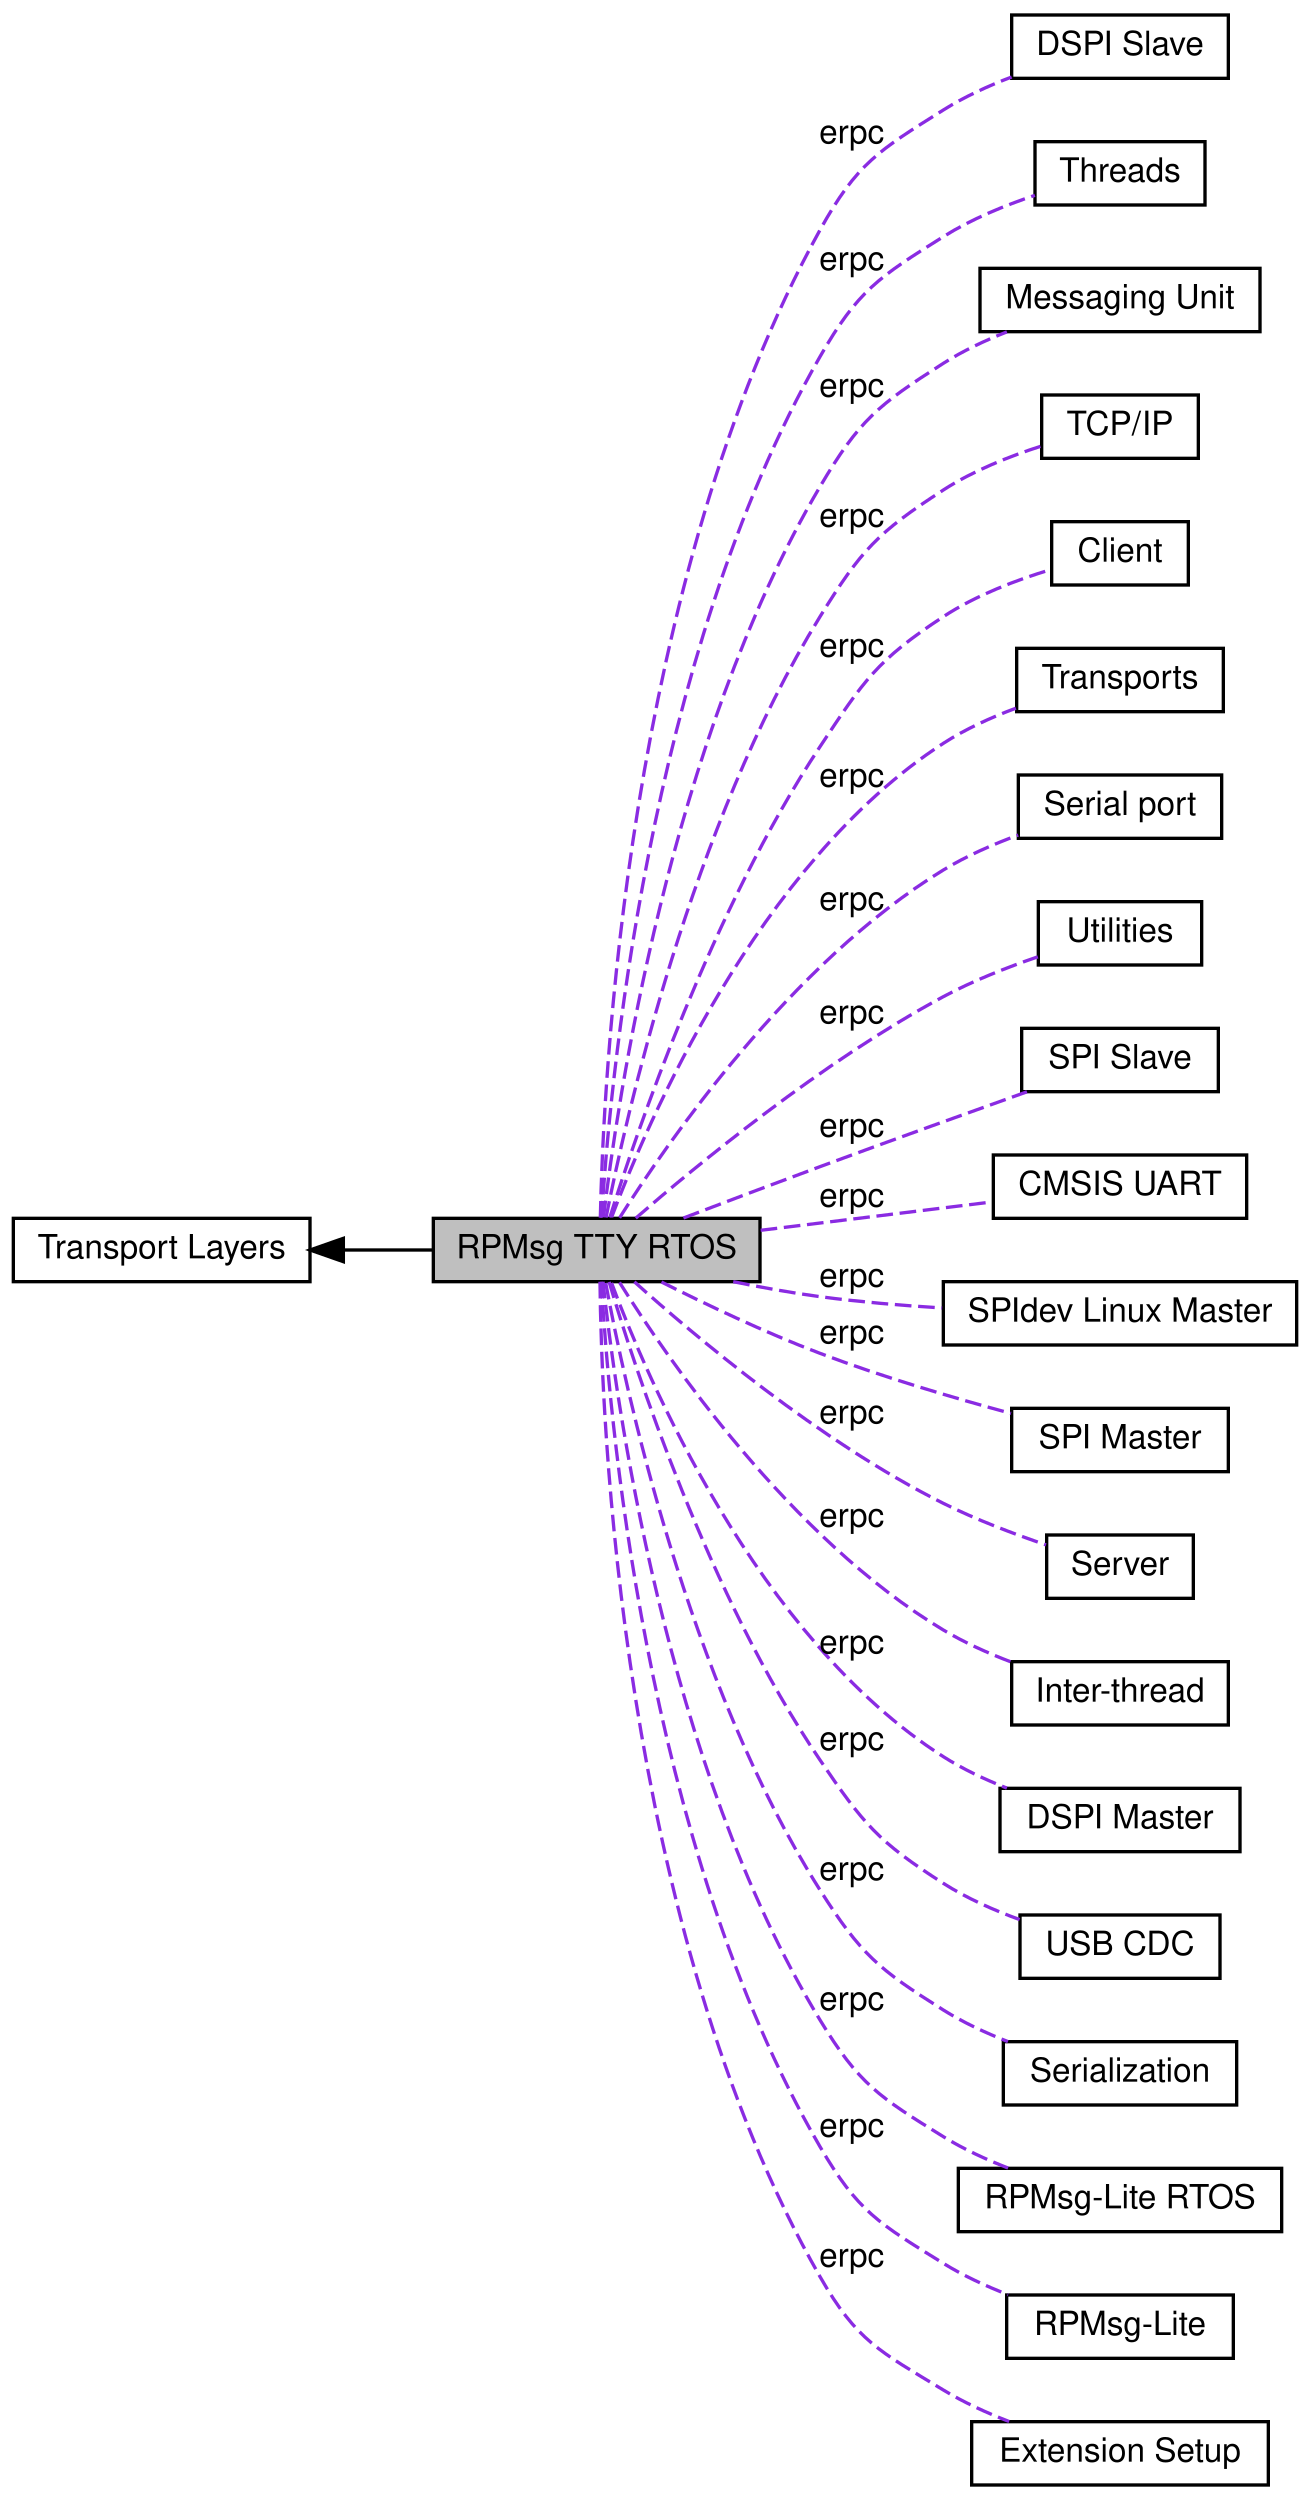
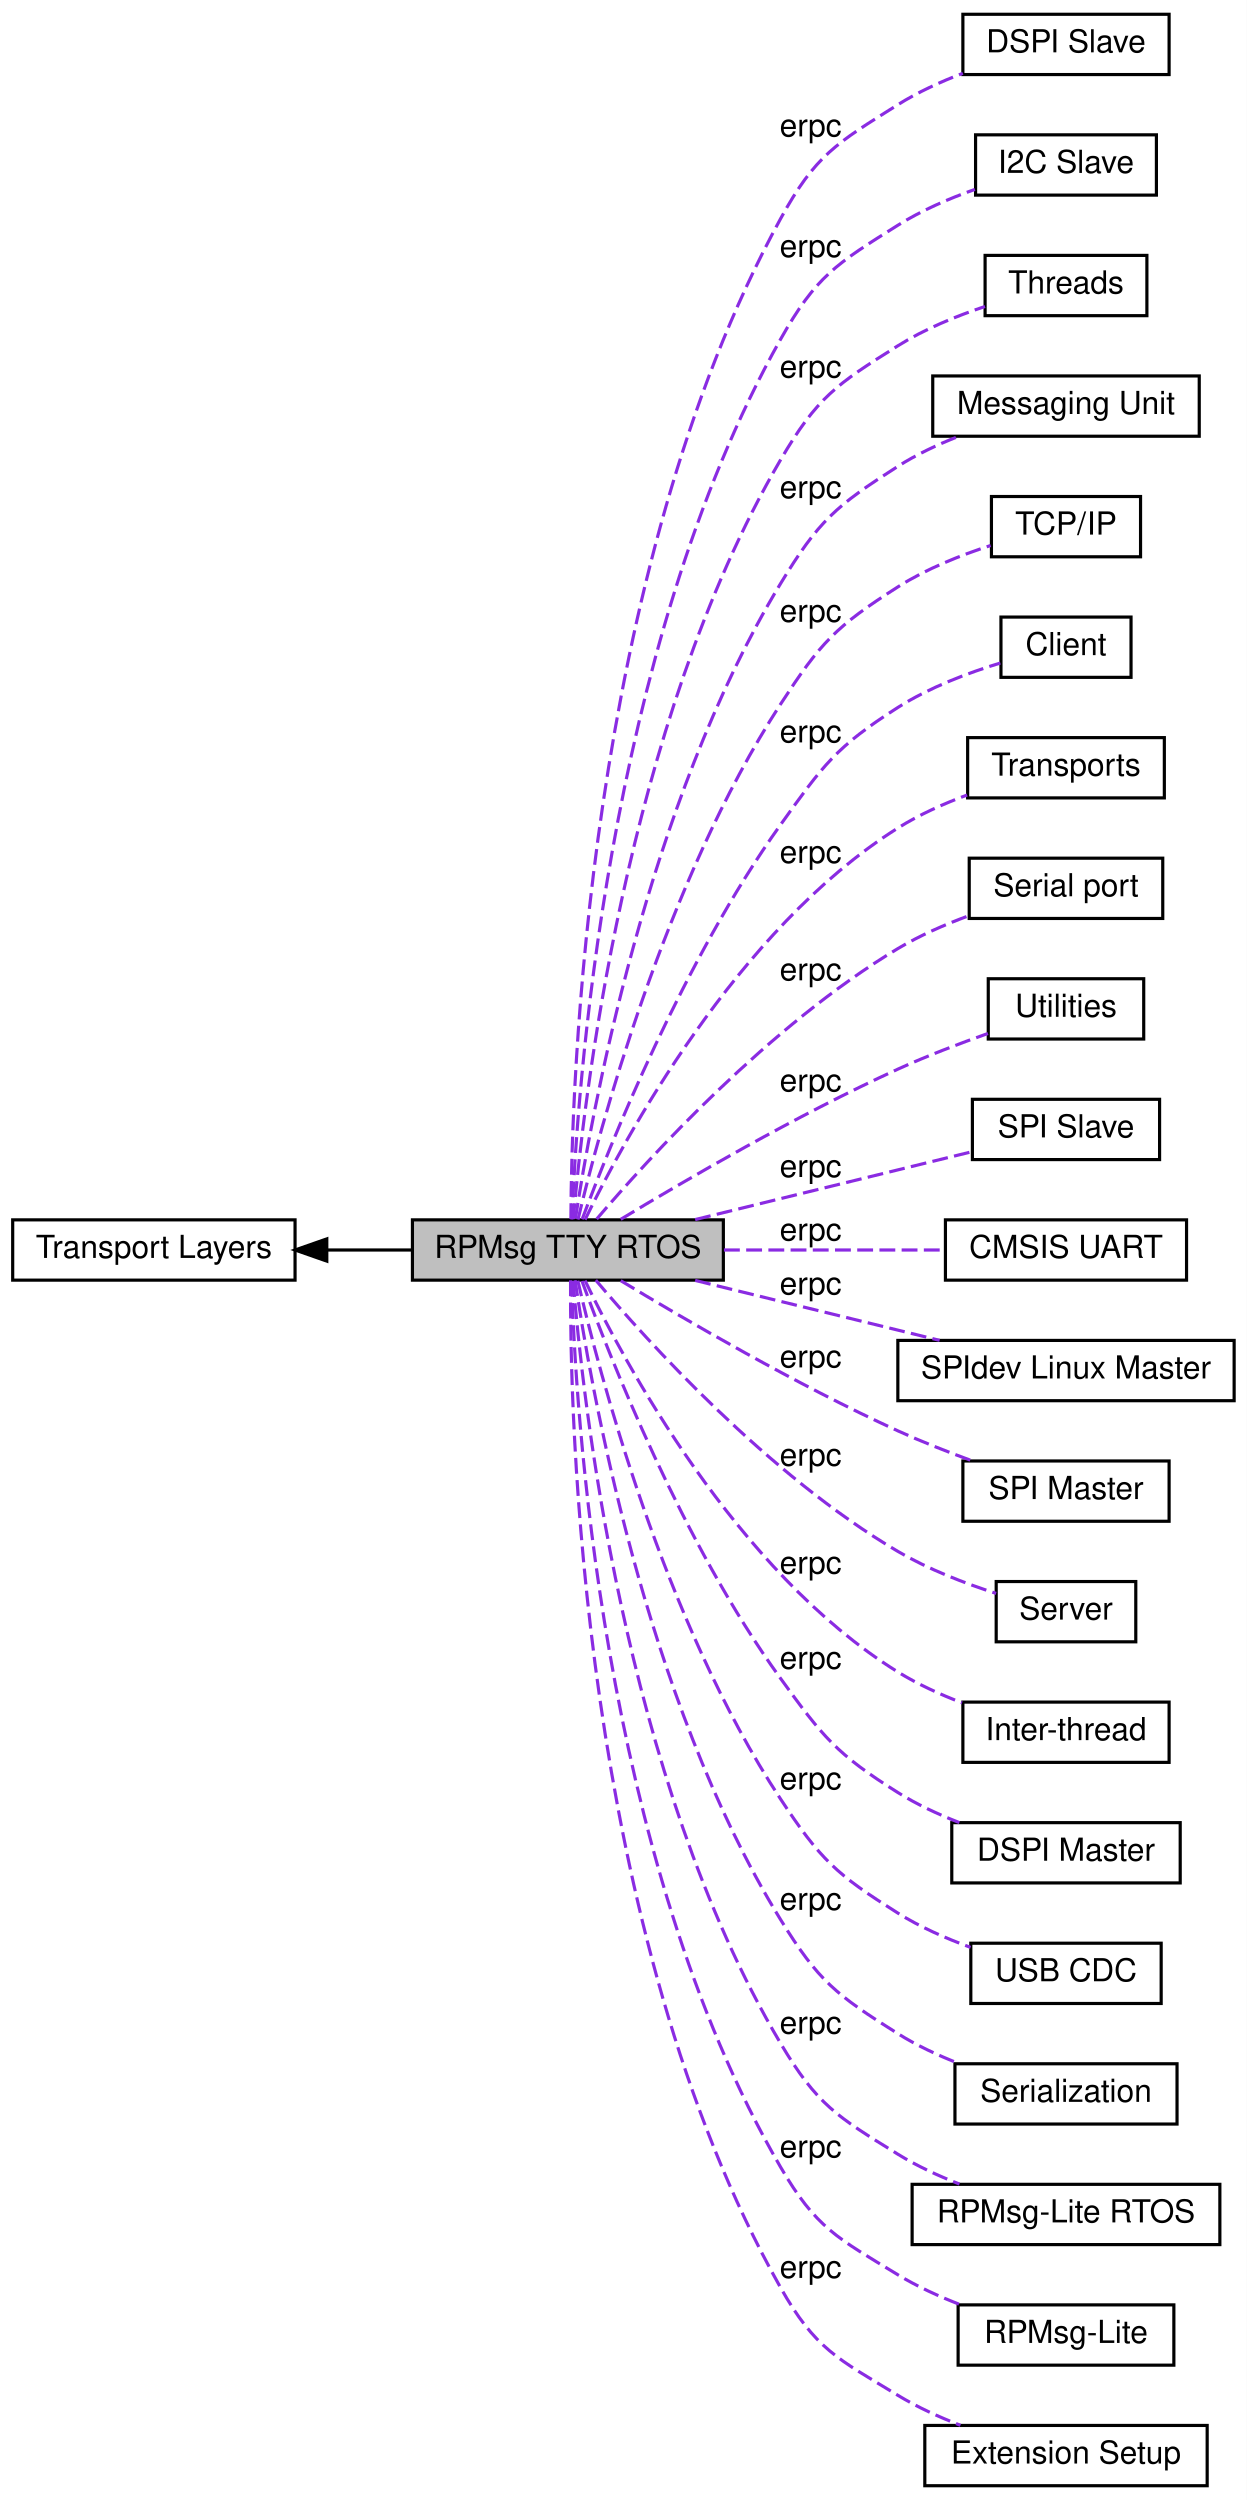
- <svg xmlns="http://www.w3.org/2000/svg" xmlns:xlink="http://www.w3.org/1999/xlink" width="393pt" height="750pt" viewBox="0.00 0.00 393.00 750.00">
-   <g id="graph0" class="graph" transform="scale(1 1) rotate(0) translate(4 746)">
-     <polygon fill="white" stroke="none" points="-4,4 -4,-746 389,-746 389,4 -4,4" />
+ <svg xmlns="http://www.w3.org/2000/svg" xmlns:xlink="http://www.w3.org/1999/xlink" width="393pt" height="788pt" viewBox="0.00 0.00 393.00 788.00">
+   <g id="graph0" class="graph" transform="scale(1 1) rotate(0) translate(4 784)">
+     <polygon fill="white" stroke="none" points="-4,4 -4,-784 389,-784 389,4 -4,4" />
    <g id="node1" class="node">
      <g id="a_node1">
        <a xlink:href="group__transports.html" target="_top" xlink:title="Transport layer classes. ">
-           <polygon fill="white" stroke="black" points="0,-361.5 0,-380.5 89,-380.5 89,-361.5 0,-361.5" />
-           <text text-anchor="middle" x="44.5" y="-368.5" font-family="Helvetica,sans-Serif" font-size="10.00">Transport Layers</text>
-         </a>
-       </g>
-     </g>
-     <g id="node14" class="node">
-       <polygon fill="#bfbfbf" stroke="black" points="126,-361.5 126,-380.5 224,-380.5 224,-361.5 126,-361.5" />
-       <text text-anchor="middle" x="175" y="-368.5" font-family="Helvetica,sans-Serif" font-size="10.00">RPMsg TTY RTOS</text>
+           <polygon fill="white" stroke="black" points="0,-380.5 0,-399.5 89,-399.5 89,-380.5 0,-380.5" />
+           <text text-anchor="middle" x="44.5" y="-387.5" font-family="Helvetica,sans-Serif" font-size="10.00">Transport Layers</text>
+         </a>
+       </g>
+     </g>
+     <g id="node15" class="node">
+       <polygon fill="#bfbfbf" stroke="black" points="126,-380.5 126,-399.5 224,-399.5 224,-380.5 126,-380.5" />
+       <text text-anchor="middle" x="175" y="-387.5" font-family="Helvetica,sans-Serif" font-size="10.00">RPMsg TTY RTOS</text>
    </g>
    <g id="edge1" class="edge">
-       <path fill="none" stroke="black" d="M99.163,-371C107.959,-371 117.027,-371 125.683,-371" />
-       <polygon fill="black" stroke="black" points="99.004,-367.5 89.004,-371 99.004,-374.5 99.004,-367.5" />
+       <path fill="none" stroke="black" d="M99.163,-390C107.959,-390 117.027,-390 125.683,-390" />
+       <polygon fill="black" stroke="black" points="99.004,-386.5 89.004,-390 99.004,-393.5 99.004,-386.5" />
    </g>
    <g id="node2" class="node">
      <g id="a_node2">
-         <a xlink:href="group__dspi__slave__transport.html" target="_top" xlink:title="Kinetis SDK DSPI slave driver transport. ">
-           <polygon fill="white" stroke="black" points="299.5,-722.5 299.5,-741.5 364.5,-741.5 364.5,-722.5 299.5,-722.5" />
-           <text text-anchor="middle" x="332" y="-729.5" font-family="Helvetica,sans-Serif" font-size="10.00">DSPI Slave</text>
+         <a xlink:href="group__dspi__slave__transport.html" target="_top" xlink:title="MCUXpressoSDK DSPI slave driver transport. ">
+           <polygon fill="white" stroke="black" points="299.5,-760.5 299.5,-779.5 364.5,-779.5 364.5,-760.5 299.5,-760.5" />
+           <text text-anchor="middle" x="332" y="-767.5" font-family="Helvetica,sans-Serif" font-size="10.00">DSPI Slave</text>
        </a>
      </g>
    </g>
    <g id="node3" class="node">
      <g id="a_node3">
+         <a xlink:href="group__i2c__slave__transport.html" target="_top" xlink:title="MCUXpressoSDK I2C slave driver transport. ">
+           <polygon fill="white" stroke="black" points="303.5,-722.5 303.5,-741.5 360.5,-741.5 360.5,-722.5 303.5,-722.5" />
+           <text text-anchor="middle" x="332" y="-729.5" font-family="Helvetica,sans-Serif" font-size="10.00">I2C Slave</text>
+         </a>
+       </g>
+     </g>
+     <g id="node4" class="node">
+       <g id="a_node4">
        <a xlink:href="group__port__threads.html" target="_top" xlink:title="Threading model. ">
          <polygon fill="white" stroke="black" points="306.5,-684.5 306.5,-703.5 357.5,-703.5 357.5,-684.5 306.5,-684.5" />
          <text text-anchor="middle" x="332" y="-691.5" font-family="Helvetica,sans-Serif" font-size="10.00">Threads</text>
        </a>
      </g>
    </g>
-     <g id="node4" class="node">
-       <g id="a_node4">
+     <g id="node5" class="node">
+       <g id="a_node5">
        <a xlink:href="group__mu__transport.html" target="_top" xlink:title="Messaging Unit transport. ">
          <polygon fill="white" stroke="black" points="290,-646.5 290,-665.5 374,-665.5 374,-646.5 290,-646.5" />
          <text text-anchor="middle" x="332" y="-653.5" font-family="Helvetica,sans-Serif" font-size="10.00">Messaging Unit</text>
        </a>
      </g>
    </g>
-     <g id="node5" class="node">
-       <g id="a_node5">
+     <g id="node6" class="node">
+       <g id="a_node6">
        <a xlink:href="group__tcp__transport.html" target="_top" xlink:title="Simple TCP/IP transport. ">
          <polygon fill="white" stroke="black" points="308.5,-608.5 308.5,-627.5 355.5,-627.5 355.5,-608.5 308.5,-608.5" />
          <text text-anchor="middle" x="332" y="-615.5" font-family="Helvetica,sans-Serif" font-size="10.00">TCP/IP</text>
        </a>
      </g>
    </g>
-     <g id="node6" class="node">
-       <g id="a_node6">
+     <g id="node7" class="node">
+       <g id="a_node7">
        <a xlink:href="group__infra__client.html" target="_top" xlink:title="Client classes. ">
          <polygon fill="white" stroke="black" points="311.5,-570.5 311.5,-589.5 352.5,-589.5 352.5,-570.5 311.5,-570.5" />
          <text text-anchor="middle" x="332" y="-577.5" font-family="Helvetica,sans-Serif" font-size="10.00">Client</text>
        </a>
      </g>
    </g>
-     <g id="node7" class="node">
-       <g id="a_node7">
+     <g id="node8" class="node">
+       <g id="a_node8">
        <a xlink:href="group__infra__transport.html" target="_top" xlink:title="Superclasses for building transports. ">
          <polygon fill="white" stroke="black" points="301,-532.5 301,-551.5 363,-551.5 363,-532.5 301,-532.5" />
          <text text-anchor="middle" x="332" y="-539.5" font-family="Helvetica,sans-Serif" font-size="10.00">Transports</text>
        </a>
      </g>
    </g>
-     <g id="node8" class="node">
-       <g id="a_node8">
+     <g id="node9" class="node">
+       <g id="a_node9">
        <a xlink:href="group__serial__transport.html" target="_top" xlink:title="POSIX and Win32 serial port transport. ">
          <polygon fill="white" stroke="black" points="301.5,-494.5 301.5,-513.5 362.5,-513.5 362.5,-494.5 301.5,-494.5" />
          <text text-anchor="middle" x="332" y="-501.5" font-family="Helvetica,sans-Serif" font-size="10.00">Serial port</text>
        </a>
      </g>
    </g>
-     <g id="node9" class="node">
-       <g id="a_node9">
+     <g id="node10" class="node">
+       <g id="a_node10">
        <a xlink:href="group__infra__utility.html" target="_top" xlink:title="Utility code used by the infrastructure. ">
          <polygon fill="white" stroke="black" points="307.5,-456.5 307.5,-475.5 356.5,-475.5 356.5,-456.5 307.5,-456.5" />
          <text text-anchor="middle" x="332" y="-463.5" font-family="Helvetica,sans-Serif" font-size="10.00">Utilities</text>
        </a>
      </g>
    </g>
-     <g id="node10" class="node">
-       <g id="a_node10">
-         <a xlink:href="group__spi__slave__transport.html" target="_top" xlink:title="Kinetis SDK SPI slave driver transport. ">
+     <g id="node11" class="node">
+       <g id="a_node11">
+         <a xlink:href="group__spi__slave__transport.html" target="_top" xlink:title="MCUXpressoSDK SPI slave driver transport. ">
          <polygon fill="white" stroke="black" points="302.5,-418.5 302.5,-437.5 361.5,-437.5 361.5,-418.5 302.5,-418.5" />
          <text text-anchor="middle" x="332" y="-425.5" font-family="Helvetica,sans-Serif" font-size="10.00">SPI Slave</text>
        </a>
      </g>
    </g>
-     <g id="node11" class="node">
-       <g id="a_node11">
+     <g id="node12" class="node">
+       <g id="a_node12">
        <a xlink:href="group__uart__transport.html" target="_top" xlink:title="CMSIS UART driver transport. ">
          <polygon fill="white" stroke="black" points="294,-380.5 294,-399.5 370,-399.5 370,-380.5 294,-380.5" />
          <text text-anchor="middle" x="332" y="-387.5" font-family="Helvetica,sans-Serif" font-size="10.00">CMSIS UART</text>
        </a>
      </g>
    </g>
-     <g id="node12" class="node">
-       <g id="a_node12">
+     <g id="node13" class="node">
+       <g id="a_node13">
        <a xlink:href="group__spidev__master__transport.html" target="_top" xlink:title="SPIdev Linux transport. ">
          <polygon fill="white" stroke="black" points="279,-342.5 279,-361.5 385,-361.5 385,-342.5 279,-342.5" />
          <text text-anchor="middle" x="332" y="-349.5" font-family="Helvetica,sans-Serif" font-size="10.00">SPIdev Linux Master</text>
        </a>
      </g>
    </g>
-     <g id="node13" class="node">
-       <g id="a_node13">
-         <a xlink:href="group__spi__master__transport.html" target="_top" xlink:title="Kinetis SDK SPI master driver transport. ">
+     <g id="node14" class="node">
+       <g id="a_node14">
+         <a xlink:href="group__spi__master__transport.html" target="_top" xlink:title="MCUXpressoSDK SPI master driver transport. ">
          <polygon fill="white" stroke="black" points="299.5,-304.5 299.5,-323.5 364.5,-323.5 364.5,-304.5 299.5,-304.5" />
          <text text-anchor="middle" x="332" y="-311.5" font-family="Helvetica,sans-Serif" font-size="10.00">SPI Master</text>
        </a>
      </g>
    </g>
    <g id="edge10" class="edge">
-       <path fill="none" stroke="blueviolet" stroke-dasharray="5,2" d="M176.101,-380.703C176.902,-420.222 183.811,-571.931 242,-677 253.116,-697.071 259.573,-700.793 279,-713 285.266,-716.938 292.468,-720.225 299.474,-722.898" />
+       <path fill="none" stroke="blueviolet" stroke-dasharray="5,2" d="M175.942,-399.739C176.098,-440.796 180.752,-602.813 242,-715 252.994,-735.138 259.573,-738.793 279,-751 285.266,-754.938 292.468,-758.225 299.474,-760.898" />
+       <text text-anchor="middle" x="251.5" y="-741" font-family="Helvetica,sans-Serif" font-size="10.00">erpc</text>
+     </g>
+     <g id="edge11" class="edge">
+       <path fill="none" stroke="blueviolet" stroke-dasharray="5,2" d="M176.276,-399.615C177.743,-437.474 186.839,-578.976 242,-677 253.252,-696.995 259.573,-700.793 279,-713 286.406,-717.653 295.117,-721.399 303.27,-724.295" />
      <text text-anchor="middle" x="251.5" y="-703" font-family="Helvetica,sans-Serif" font-size="10.00">erpc</text>
    </g>
    <g id="edge8" class="edge">
-       <path fill="none" stroke="blueviolet" stroke-dasharray="5,2" d="M176.483,-380.719C178.671,-417.15 189.951,-548.153 242,-639 253.406,-658.908 259.573,-662.793 279,-675 287.382,-680.267 297.437,-684.372 306.462,-687.396" />
+       <path fill="none" stroke="blueviolet" stroke-dasharray="5,2" d="M176.718,-399.743C179.653,-434.563 193.015,-555.223 242,-639 253.581,-658.807 259.573,-662.793 279,-675 287.382,-680.267 297.437,-684.372 306.462,-687.396" />
      <text text-anchor="middle" x="251.5" y="-665" font-family="Helvetica,sans-Serif" font-size="10.00">erpc</text>
    </g>
-     <g id="edge12" class="edge">
-       <path fill="none" stroke="blueviolet" stroke-dasharray="5,2" d="M177.058,-380.844C180.969,-413.936 196.799,-523.383 242,-600 253.817,-620.03 259.394,-624.492 279,-637 284.834,-640.722 291.5,-643.853 298.068,-646.432" />
+     <g id="edge13" class="edge">
+       <path fill="none" stroke="blueviolet" stroke-dasharray="5,2" d="M177.389,-399.892C182.134,-431.237 199.803,-530.39 242,-600 254.055,-619.887 259.394,-624.492 279,-637 284.834,-640.722 291.5,-643.853 298.068,-646.432" />
      <text text-anchor="middle" x="251.5" y="-627" font-family="Helvetica,sans-Serif" font-size="10.00">erpc</text>
    </g>
+     <g id="edge20" class="edge">
+       <path fill="none" stroke="blueviolet" stroke-dasharray="5,2" d="M178.176,-399.595C184.643,-426.772 205.596,-505.935 242,-562 254.665,-581.505 259.394,-586.492 279,-599 287.913,-604.686 298.768,-608.994 308.249,-612.058" />
+       <text text-anchor="middle" x="251.5" y="-588" font-family="Helvetica,sans-Serif" font-size="10.00">erpc</text>
+     </g>
+     <g id="edge2" class="edge">
+       <path fill="none" stroke="blueviolet" stroke-dasharray="5,2" d="M179.5,-399.687C188.039,-422.602 211.498,-481.412 242,-524 255.541,-542.907 259.394,-548.492 279,-561 288.886,-567.307 301.159,-571.917 311.299,-575.016" />
+       <text text-anchor="middle" x="251.5" y="-550" font-family="Helvetica,sans-Serif" font-size="10.00">erpc</text>
+     </g>
+     <g id="edge4" class="edge">
+       <path fill="none" stroke="blueviolet" stroke-dasharray="5,2" d="M180.423,-399.576C192.407,-424.376 228.06,-490.991 279,-523 285.673,-527.193 293.407,-530.65 300.837,-533.411" />
+       <text text-anchor="middle" x="251.5" y="-512" font-family="Helvetica,sans-Serif" font-size="10.00">erpc</text>
+     </g>
+     <g id="edge16" class="edge">
+       <path fill="none" stroke="blueviolet" stroke-dasharray="5,2" d="M184.072,-399.753C200.234,-418.704 238.505,-460.764 279,-485 285.845,-489.097 293.718,-492.534 301.232,-495.31" />
+       <text text-anchor="middle" x="251.5" y="-475" font-family="Helvetica,sans-Serif" font-size="10.00">erpc</text>
+     </g>
+     <g id="edge5" class="edge">
+       <path fill="none" stroke="blueviolet" stroke-dasharray="5,2" d="M191.661,-399.672C211.515,-411.697 247.017,-432.414 279,-447 288.095,-451.148 298.382,-455.061 307.392,-458.246" />
+       <text text-anchor="middle" x="251.5" y="-440" font-family="Helvetica,sans-Serif" font-size="10.00">erpc</text>
+     </g>
+     <g id="edge18" class="edge">
+       <path fill="none" stroke="blueviolet" stroke-dasharray="5,2" d="M215.113,-399.589C242.197,-406.229 277.649,-414.92 302.175,-420.933" />
+       <text text-anchor="middle" x="251.5" y="-413" font-family="Helvetica,sans-Serif" font-size="10.00">erpc</text>
+     </g>
+     <g id="edge21" class="edge">
+       <path fill="none" stroke="blueviolet" stroke-dasharray="5,2" d="M224.193,-390C246.588,-390 272.812,-390 293.67,-390" />
+       <text text-anchor="middle" x="251.5" y="-393" font-family="Helvetica,sans-Serif" font-size="10.00">erpc</text>
+     </g>
    <g id="edge19" class="edge">
-       <path fill="none" stroke="blueviolet" stroke-dasharray="5,2" d="M177.813,-380.737C183.554,-409.886 203.288,-498.309 242,-561 254.385,-581.056 259.212,-586.19 279,-599 287.956,-604.798 298.922,-609.14 308.47,-612.199" />
-       <text text-anchor="middle" x="251.5" y="-588" font-family="Helvetica,sans-Serif" font-size="10.00">erpc</text>
-     </g>
-     <g id="edge2" class="edge">
-       <path fill="none" stroke="blueviolet" stroke-dasharray="5,2" d="M178.955,-380.771C186.762,-405.696 209.585,-473.121 242,-522 255.205,-541.912 259.028,-547.886 279,-561 288.802,-567.436 301.071,-572.053 311.23,-575.123" />
-       <text text-anchor="middle" x="251.5" y="-549" font-family="Helvetica,sans-Serif" font-size="10.00">erpc</text>
-     </g>
-     <g id="edge4" class="edge">
-       <path fill="none" stroke="blueviolet" stroke-dasharray="5,2" d="M179.485,-380.828C189.813,-408.395 223.073,-486.795 279,-523 285.616,-527.283 293.329,-530.772 300.757,-533.535" />
-       <text text-anchor="middle" x="251.5" y="-510" font-family="Helvetica,sans-Serif" font-size="10.00">erpc</text>
-     </g>
-     <g id="edge15" class="edge">
-       <path fill="none" stroke="blueviolet" stroke-dasharray="5,2" d="M181.878,-380.665C195.825,-402.745 233.202,-457.126 279,-485 285.897,-489.198 293.866,-492.686 301.462,-495.479" />
-       <text text-anchor="middle" x="251.5" y="-473" font-family="Helvetica,sans-Serif" font-size="10.00">erpc</text>
-     </g>
-     <g id="edge5" class="edge">
-       <path fill="none" stroke="blueviolet" stroke-dasharray="5,2" d="M186.724,-380.552C204.714,-396.182 242.588,-427.437 279,-447 287.89,-451.776 298.236,-455.831 307.347,-458.952" />
-       <text text-anchor="middle" x="251.5" y="-439" font-family="Helvetica,sans-Serif" font-size="10.00">erpc</text>
+       <path fill="none" stroke="blueviolet" stroke-dasharray="5,2" d="M215.113,-380.411C238.7,-374.628 268.632,-367.29 292.168,-361.52" />
+       <text text-anchor="middle" x="251.5" y="-376" font-family="Helvetica,sans-Serif" font-size="10.00">erpc</text>
    </g>
    <g id="edge17" class="edge">
-       <path fill="none" stroke="blueviolet" stroke-dasharray="5,2" d="M201.035,-380.597C213.354,-385.29 228.436,-390.993 242,-396 262.795,-403.676 286.408,-412.155 304.084,-418.456" />
-       <text text-anchor="middle" x="251.5" y="-405" font-family="Helvetica,sans-Serif" font-size="10.00">erpc</text>
-     </g>
-     <g id="edge20" class="edge">
-       <path fill="none" stroke="blueviolet" stroke-dasharray="5,2" d="M224.193,-376.908C246.588,-379.653 272.812,-382.867 293.67,-385.424" />
-       <text text-anchor="middle" x="251.5" y="-384" font-family="Helvetica,sans-Serif" font-size="10.00">erpc</text>
-     </g>
-     <g id="edge18" class="edge">
-       <path fill="none" stroke="blueviolet" stroke-dasharray="5,2" d="M215.967,-361.499C224.516,-359.754 233.524,-358.13 242,-357 253.812,-355.425 266.57,-354.345 278.636,-353.605" />
-       <text text-anchor="middle" x="251.5" y="-360" font-family="Helvetica,sans-Serif" font-size="10.00">erpc</text>
-     </g>
-     <g id="edge16" class="edge">
-       <path fill="none" stroke="blueviolet" stroke-dasharray="5,2" d="M194.443,-361.395C207.498,-354.83 225.542,-346.226 242,-340 260.669,-332.937 282.134,-326.616 299.305,-321.976" />
-       <text text-anchor="middle" x="251.5" y="-343" font-family="Helvetica,sans-Serif" font-size="10.00">erpc</text>
-     </g>
-     <g id="node15" class="node">
-       <g id="a_node15">
+       <path fill="none" stroke="blueviolet" stroke-dasharray="5,2" d="M191.661,-380.328C211.515,-368.303 247.017,-347.586 279,-333 286.433,-329.61 294.663,-326.377 302.341,-323.569" />
+       <text text-anchor="middle" x="251.5" y="-353" font-family="Helvetica,sans-Serif" font-size="10.00">erpc</text>
+     </g>
+     <g id="node16" class="node">
+       <g id="a_node16">
        <a xlink:href="group__infra__server.html" target="_top" xlink:title="Server classes. ">
          <polygon fill="white" stroke="black" points="310,-266.5 310,-285.5 354,-285.5 354,-266.5 310,-266.5" />
          <text text-anchor="middle" x="332" y="-273.5" font-family="Helvetica,sans-Serif" font-size="10.00">Server</text>
        </a>
      </g>
    </g>
    <g id="edge6" class="edge">
-       <path fill="none" stroke="blueviolet" stroke-dasharray="5,2" d="M186.31,-361.457C203.996,-345.555 241.816,-313.556 279,-295 288.804,-290.107 300.188,-285.805 309.801,-282.536" />
-       <text text-anchor="middle" x="251.5" y="-319" font-family="Helvetica,sans-Serif" font-size="10.00">erpc</text>
-     </g>
-     <g id="node16" class="node">
-       <g id="a_node16">
+       <path fill="none" stroke="blueviolet" stroke-dasharray="5,2" d="M183.793,-380.485C199.752,-361.582 238.112,-319.05 279,-295 288.61,-289.347 300.188,-284.916 309.977,-281.76" />
+       <text text-anchor="middle" x="251.5" y="-322" font-family="Helvetica,sans-Serif" font-size="10.00">erpc</text>
+     </g>
+     <g id="node17" class="node">
+       <g id="a_node17">
        <a xlink:href="group__itbp__transport.html" target="_top" xlink:title="Simple inter-thread communications transport. ">
          <polygon fill="white" stroke="black" points="299.5,-228.5 299.5,-247.5 364.5,-247.5 364.5,-228.5 299.5,-228.5" />
          <text text-anchor="middle" x="332" y="-235.5" font-family="Helvetica,sans-Serif" font-size="10.00">Inter-thread</text>
        </a>
      </g>
    </g>
-     <g id="edge11" class="edge">
-       <path fill="none" stroke="blueviolet" stroke-dasharray="5,2" d="M181.85,-361.288C195.736,-339.108 232.996,-284.533 279,-257 285.268,-253.249 292.397,-250.05 299.324,-247.407" />
+     <g id="edge12" class="edge">
+       <path fill="none" stroke="blueviolet" stroke-dasharray="5,2" d="M180.397,-380.383C192.319,-355.483 227.836,-288.649 279,-257 285.212,-253.157 292.319,-249.921 299.242,-247.271" />
      <text text-anchor="middle" x="251.5" y="-288" font-family="Helvetica,sans-Serif" font-size="10.00">erpc</text>
    </g>
-     <g id="node17" class="node">
-       <g id="a_node17">
-         <a xlink:href="group__dspi__master__transport.html" target="_top" xlink:title="Kinetis SDK DSPI master driver transport. ">
+     <g id="node18" class="node">
+       <g id="a_node18">
+         <a xlink:href="group__dspi__master__transport.html" target="_top" xlink:title="MCUXpressoSDK DSPI master driver transport. ">
          <polygon fill="white" stroke="black" points="296,-190.5 296,-209.5 368,-209.5 368,-190.5 296,-190.5" />
          <text text-anchor="middle" x="332" y="-197.5" font-family="Helvetica,sans-Serif" font-size="10.00">DSPI Master</text>
        </a>
      </g>
    </g>
    <g id="edge9" class="edge">
-       <path fill="none" stroke="blueviolet" stroke-dasharray="5,2" d="M179.461,-361.134C189.725,-333.468 222.833,-254.831 279,-219 284.834,-215.278 291.5,-212.147 298.068,-209.568" />
-       <text text-anchor="middle" x="251.5" y="-250" font-family="Helvetica,sans-Serif" font-size="10.00">erpc</text>
-     </g>
-     <g id="node18" class="node">
-       <g id="a_node18">
+       <path fill="none" stroke="blueviolet" stroke-dasharray="5,2" d="M179.444,-380.211C187.865,-357.058 211.085,-297.678 242,-255 255.46,-236.419 259.573,-231.207 279,-219 284.941,-215.267 291.722,-212.118 298.381,-209.523" />
+       <text text-anchor="middle" x="251.5" y="-258" font-family="Helvetica,sans-Serif" font-size="10.00">erpc</text>
+     </g>
+     <g id="node19" class="node">
+       <g id="a_node19">
        <a xlink:href="group___u_s_b___c_d_c__transport.html" target="_top" xlink:title="USB CDC transport. ">
          <polygon fill="white" stroke="black" points="302,-152.5 302,-171.5 362,-171.5 362,-152.5 302,-152.5" />
          <text text-anchor="middle" x="332" y="-159.5" font-family="Helvetica,sans-Serif" font-size="10.00">USB CDC</text>
        </a>
      </g>
    </g>
-     <g id="edge21" class="edge">
-       <path fill="none" stroke="blueviolet" stroke-dasharray="5,2" d="M178.74,-361.413C186.19,-336.332 208.532,-267.307 242,-218 255.061,-198.758 259.394,-193.508 279,-181 285.969,-176.554 294.124,-172.951 301.881,-170.127" />
-       <text text-anchor="middle" x="251.5" y="-221" font-family="Helvetica,sans-Serif" font-size="10.00">erpc</text>
-     </g>
-     <g id="node19" class="node">
-       <g id="a_node19">
+     <g id="edge22" class="edge">
+       <path fill="none" stroke="blueviolet" stroke-dasharray="5,2" d="M178.124,-380.324C184.453,-352.919 205.081,-273.133 242,-217 254.608,-197.831 259.573,-193.207 279,-181 285.999,-176.602 294.164,-173.015 301.922,-170.19" />
+       <text text-anchor="middle" x="251.5" y="-220" font-family="Helvetica,sans-Serif" font-size="10.00">erpc</text>
+     </g>
+     <g id="node20" class="node">
+       <g id="a_node20">
        <a xlink:href="group__infra__codec.html" target="_top" xlink:title="Classes used for message serialization. ">
          <polygon fill="white" stroke="black" points="297,-114.5 297,-133.5 367,-133.5 367,-114.5 297,-114.5" />
          <text text-anchor="middle" x="332" y="-121.5" font-family="Helvetica,sans-Serif" font-size="10.00">Serialization</text>
        </a>
      </g>
    </g>
    <g id="edge3" class="edge">
-       <path fill="none" stroke="blueviolet" stroke-dasharray="5,2" d="M177.709,-361.11C183.162,-331.514 202.174,-241.811 242,-179 254.286,-159.623 259.573,-155.207 279,-143 284.941,-139.267 291.722,-136.118 298.381,-133.523" />
+       <path fill="none" stroke="blueviolet" stroke-dasharray="5,2" d="M177.273,-380.476C181.767,-349.406 198.989,-248.976 242,-179 254.014,-159.453 259.573,-155.207 279,-143 284.941,-139.267 291.722,-136.118 298.381,-133.523" />
      <text text-anchor="middle" x="251.5" y="-182" font-family="Helvetica,sans-Serif" font-size="10.00">erpc</text>
    </g>
-     <g id="node20" class="node">
-       <g id="a_node20">
+     <g id="node21" class="node">
+       <g id="a_node21">
        <a xlink:href="group__rpmsg__lite__rtos__transport.html" target="_top" xlink:title="RPMsg-Lite zero copy transport using RTOS API. ">
          <polygon fill="white" stroke="black" points="283.5,-76.5 283.5,-95.5 380.5,-95.5 380.5,-76.5 283.5,-76.5" />
          <text text-anchor="middle" x="332" y="-83.5" font-family="Helvetica,sans-Serif" font-size="10.00">RPMsg-Lite RTOS</text>
        </a>
      </g>
    </g>
-     <g id="edge13" class="edge">
-       <path fill="none" stroke="blueviolet" stroke-dasharray="5,2" d="M176.906,-361.483C180.401,-328.516 195.238,-217.005 242,-140 253.749,-120.652 259.749,-116.908 279,-105 284.967,-101.309 291.759,-98.178 298.421,-95.588" />
+     <g id="edge14" class="edge">
+       <path fill="none" stroke="blueviolet" stroke-dasharray="5,2" d="M176.667,-380.194C179.429,-345.153 192.282,-223.768 242,-140 253.553,-120.534 259.749,-116.908 279,-105 284.967,-101.309 291.759,-98.178 298.421,-95.588" />
      <text text-anchor="middle" x="251.5" y="-143" font-family="Helvetica,sans-Serif" font-size="10.00">erpc</text>
    </g>
-     <g id="node21" class="node">
-       <g id="a_node21">
+     <g id="node22" class="node">
+       <g id="a_node22">
        <a xlink:href="group__rpmsg__lite__transport.html" target="_top" xlink:title="RPMsg-Lite zero copy transport. ">
          <polygon fill="white" stroke="black" points="298,-38.5 298,-57.5 366,-57.5 366,-38.5 298,-38.5" />
          <text text-anchor="middle" x="332" y="-45.5" font-family="Helvetica,sans-Serif" font-size="10.00">RPMsg-Lite</text>
        </a>
      </g>
    </g>
-     <g id="edge14" class="edge">
-       <path fill="none" stroke="blueviolet" stroke-dasharray="5,2" d="M176.419,-361.471C178.392,-325.174 189.046,-193.027 242,-102 253.382,-82.434 259.749,-78.908 279,-67 284.967,-63.309 291.759,-60.178 298.421,-57.588" />
-       <text text-anchor="middle" x="251.5" y="-105" font-family="Helvetica,sans-Serif" font-size="10.00">erpc</text>
-     </g>
-     <g id="node22" class="node">
-       <g id="a_node22">
+     <g id="edge15" class="edge">
+       <path fill="none" stroke="blueviolet" stroke-dasharray="5,2" d="M176.175,-380.271C177.267,-341.972 185.145,-198.914 242,-101 253.214,-81.687 259.923,-78.611 279,-67 285.076,-63.302 291.984,-60.154 298.736,-57.548" />
+       <text text-anchor="middle" x="251.5" y="-104" font-family="Helvetica,sans-Serif" font-size="10.00">erpc</text>
+     </g>
+     <g id="node23" class="node">
+       <g id="a_node23">
        <a xlink:href="group__port__setup__extensions.html" target="_top" xlink:title="Extension setup functions. ">
          <polygon fill="white" stroke="black" points="287.5,-0.5 287.5,-19.5 376.5,-19.5 376.5,-0.5 287.5,-0.5" />
          <text text-anchor="middle" x="332" y="-7.5" font-family="Helvetica,sans-Serif" font-size="10.00">Extension Setup</text>
        </a>
      </g>
    </g>
    <g id="edge7" class="edge">
-       <path fill="none" stroke="blueviolet" stroke-dasharray="5,2" d="M175.997,-361.456C176.386,-321.921 181.88,-168.157 242,-63 253.084,-43.612 259.923,-40.611 279,-29 285.076,-25.302 291.984,-22.154 298.736,-19.548" />
+       <path fill="none" stroke="blueviolet" stroke-dasharray="5,2" d="M175.843,-380.433C175.579,-339.395 178.711,-175.25 242,-63 252.969,-43.546 259.923,-40.611 279,-29 285.076,-25.302 291.984,-22.154 298.736,-19.548" />
      <text text-anchor="middle" x="251.5" y="-66" font-family="Helvetica,sans-Serif" font-size="10.00">erpc</text>
    </g>
  </g>
</svg>
